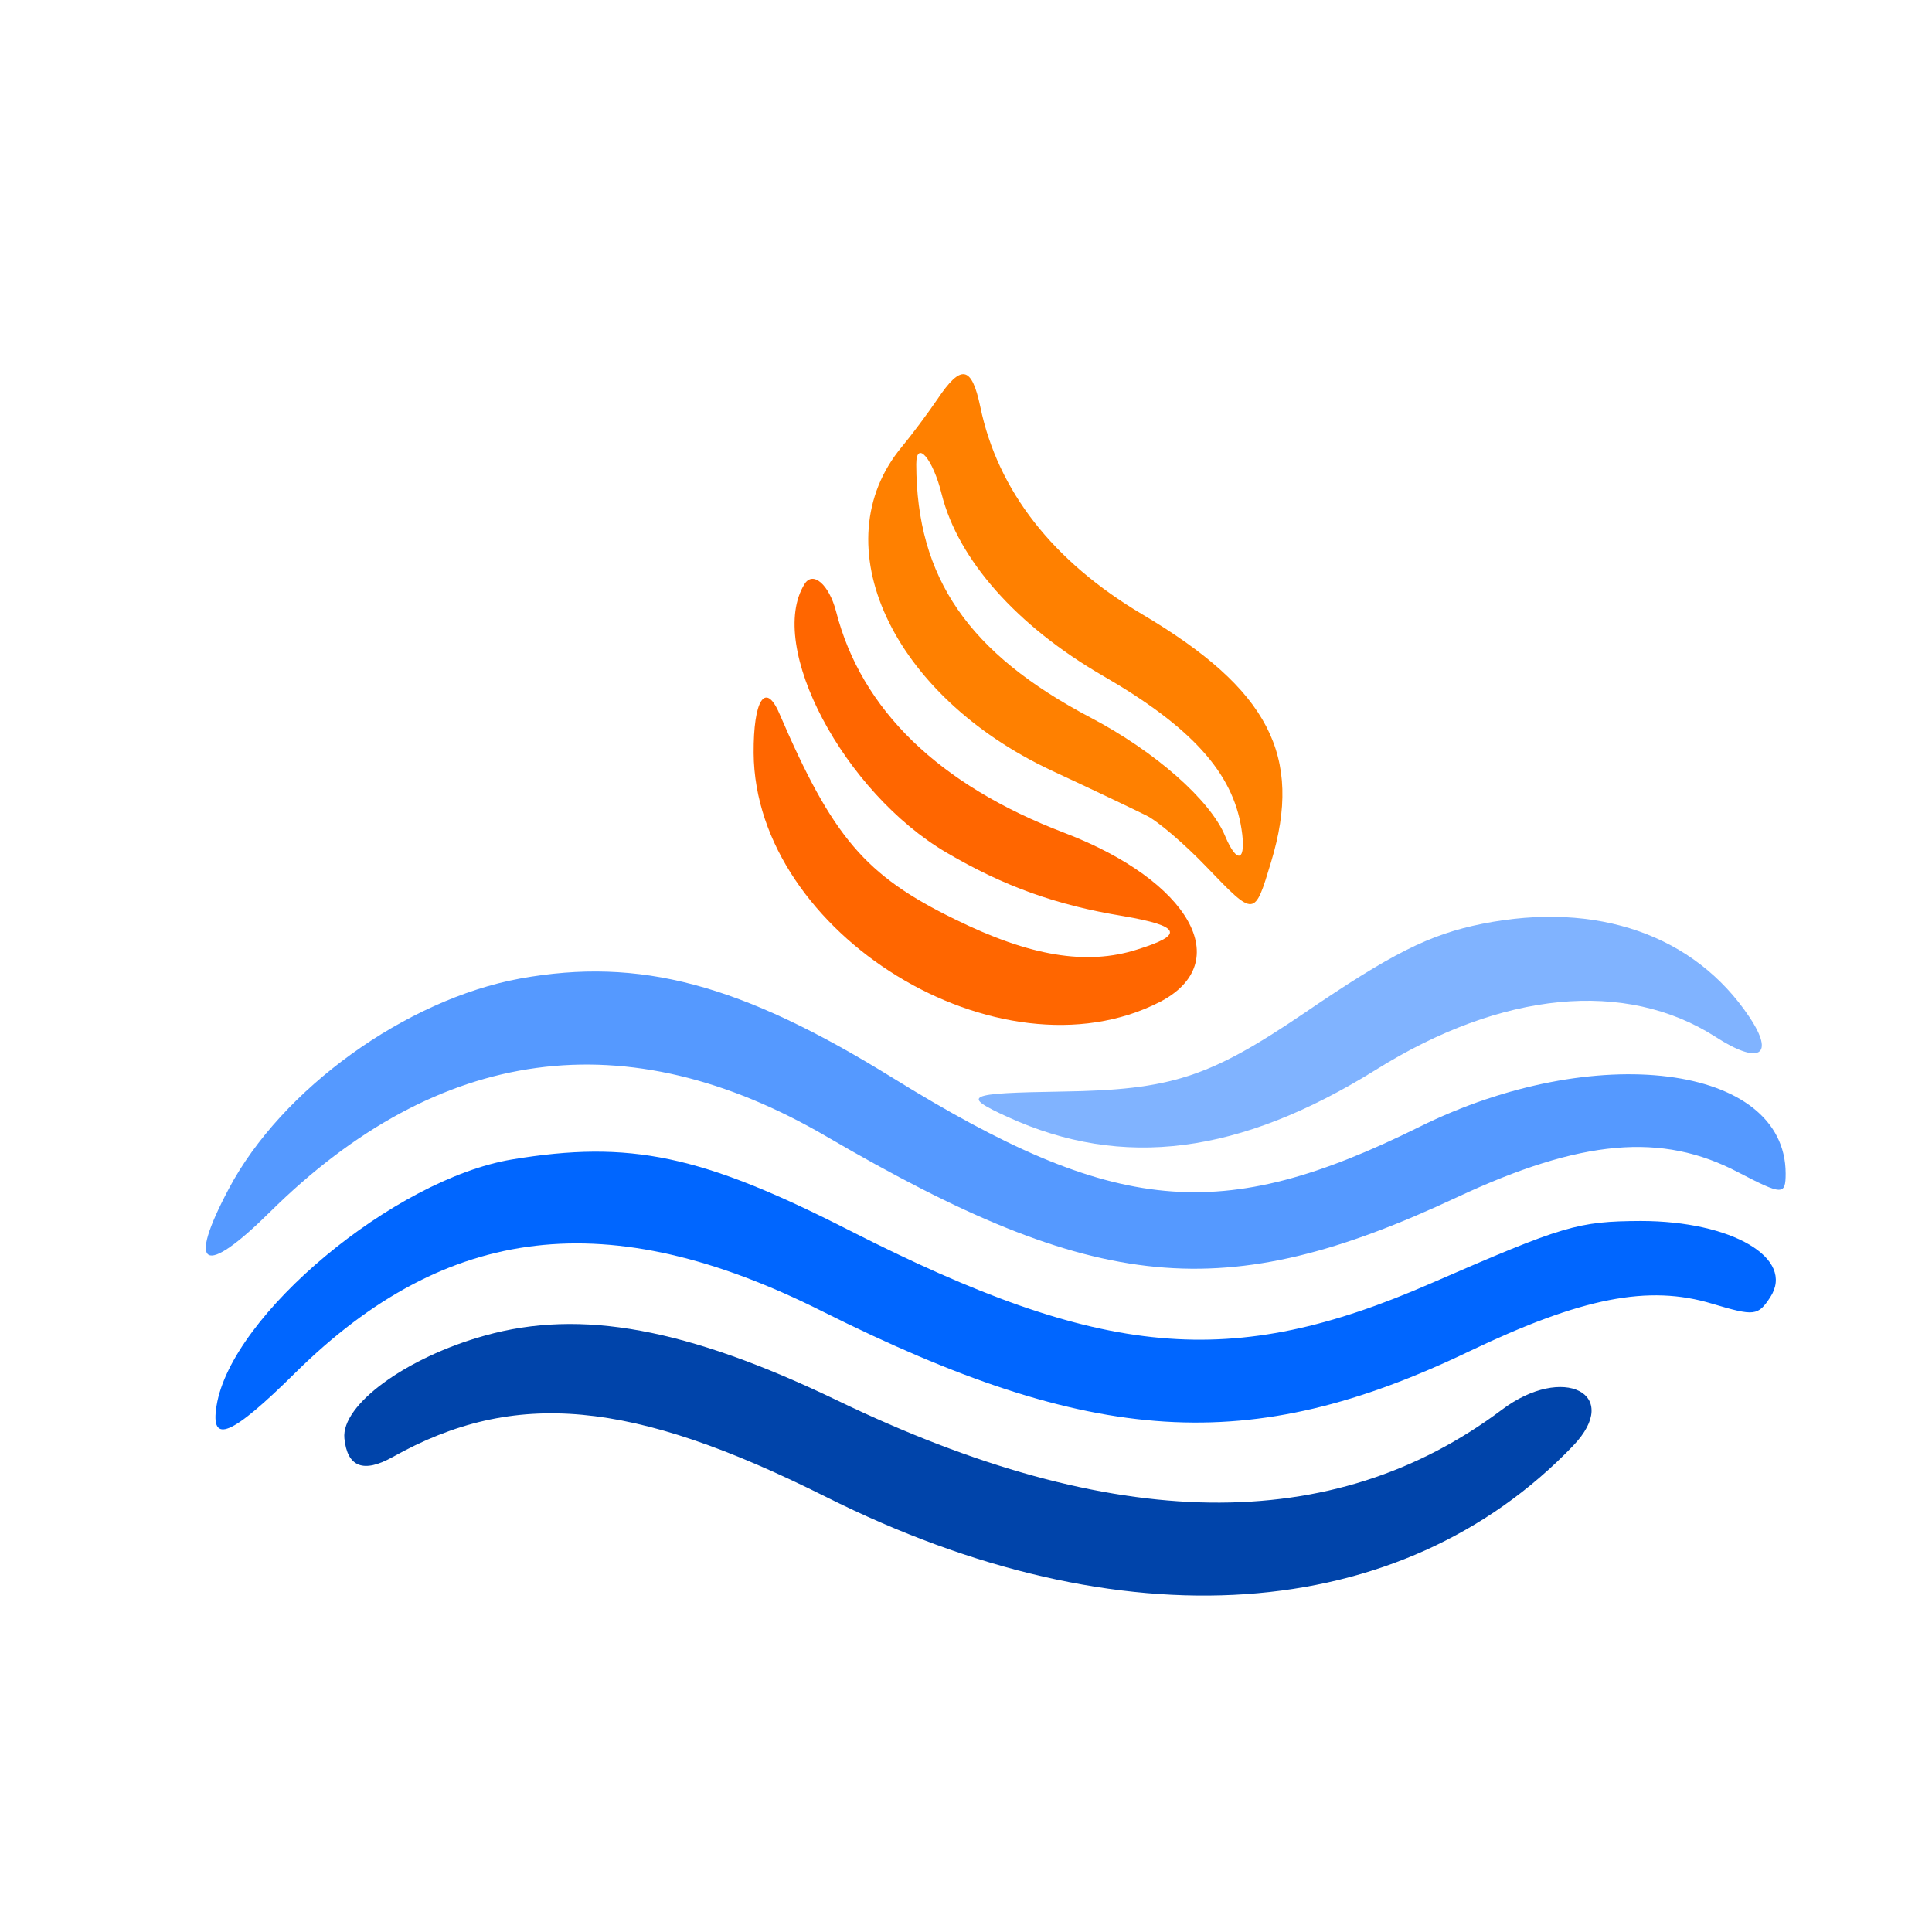
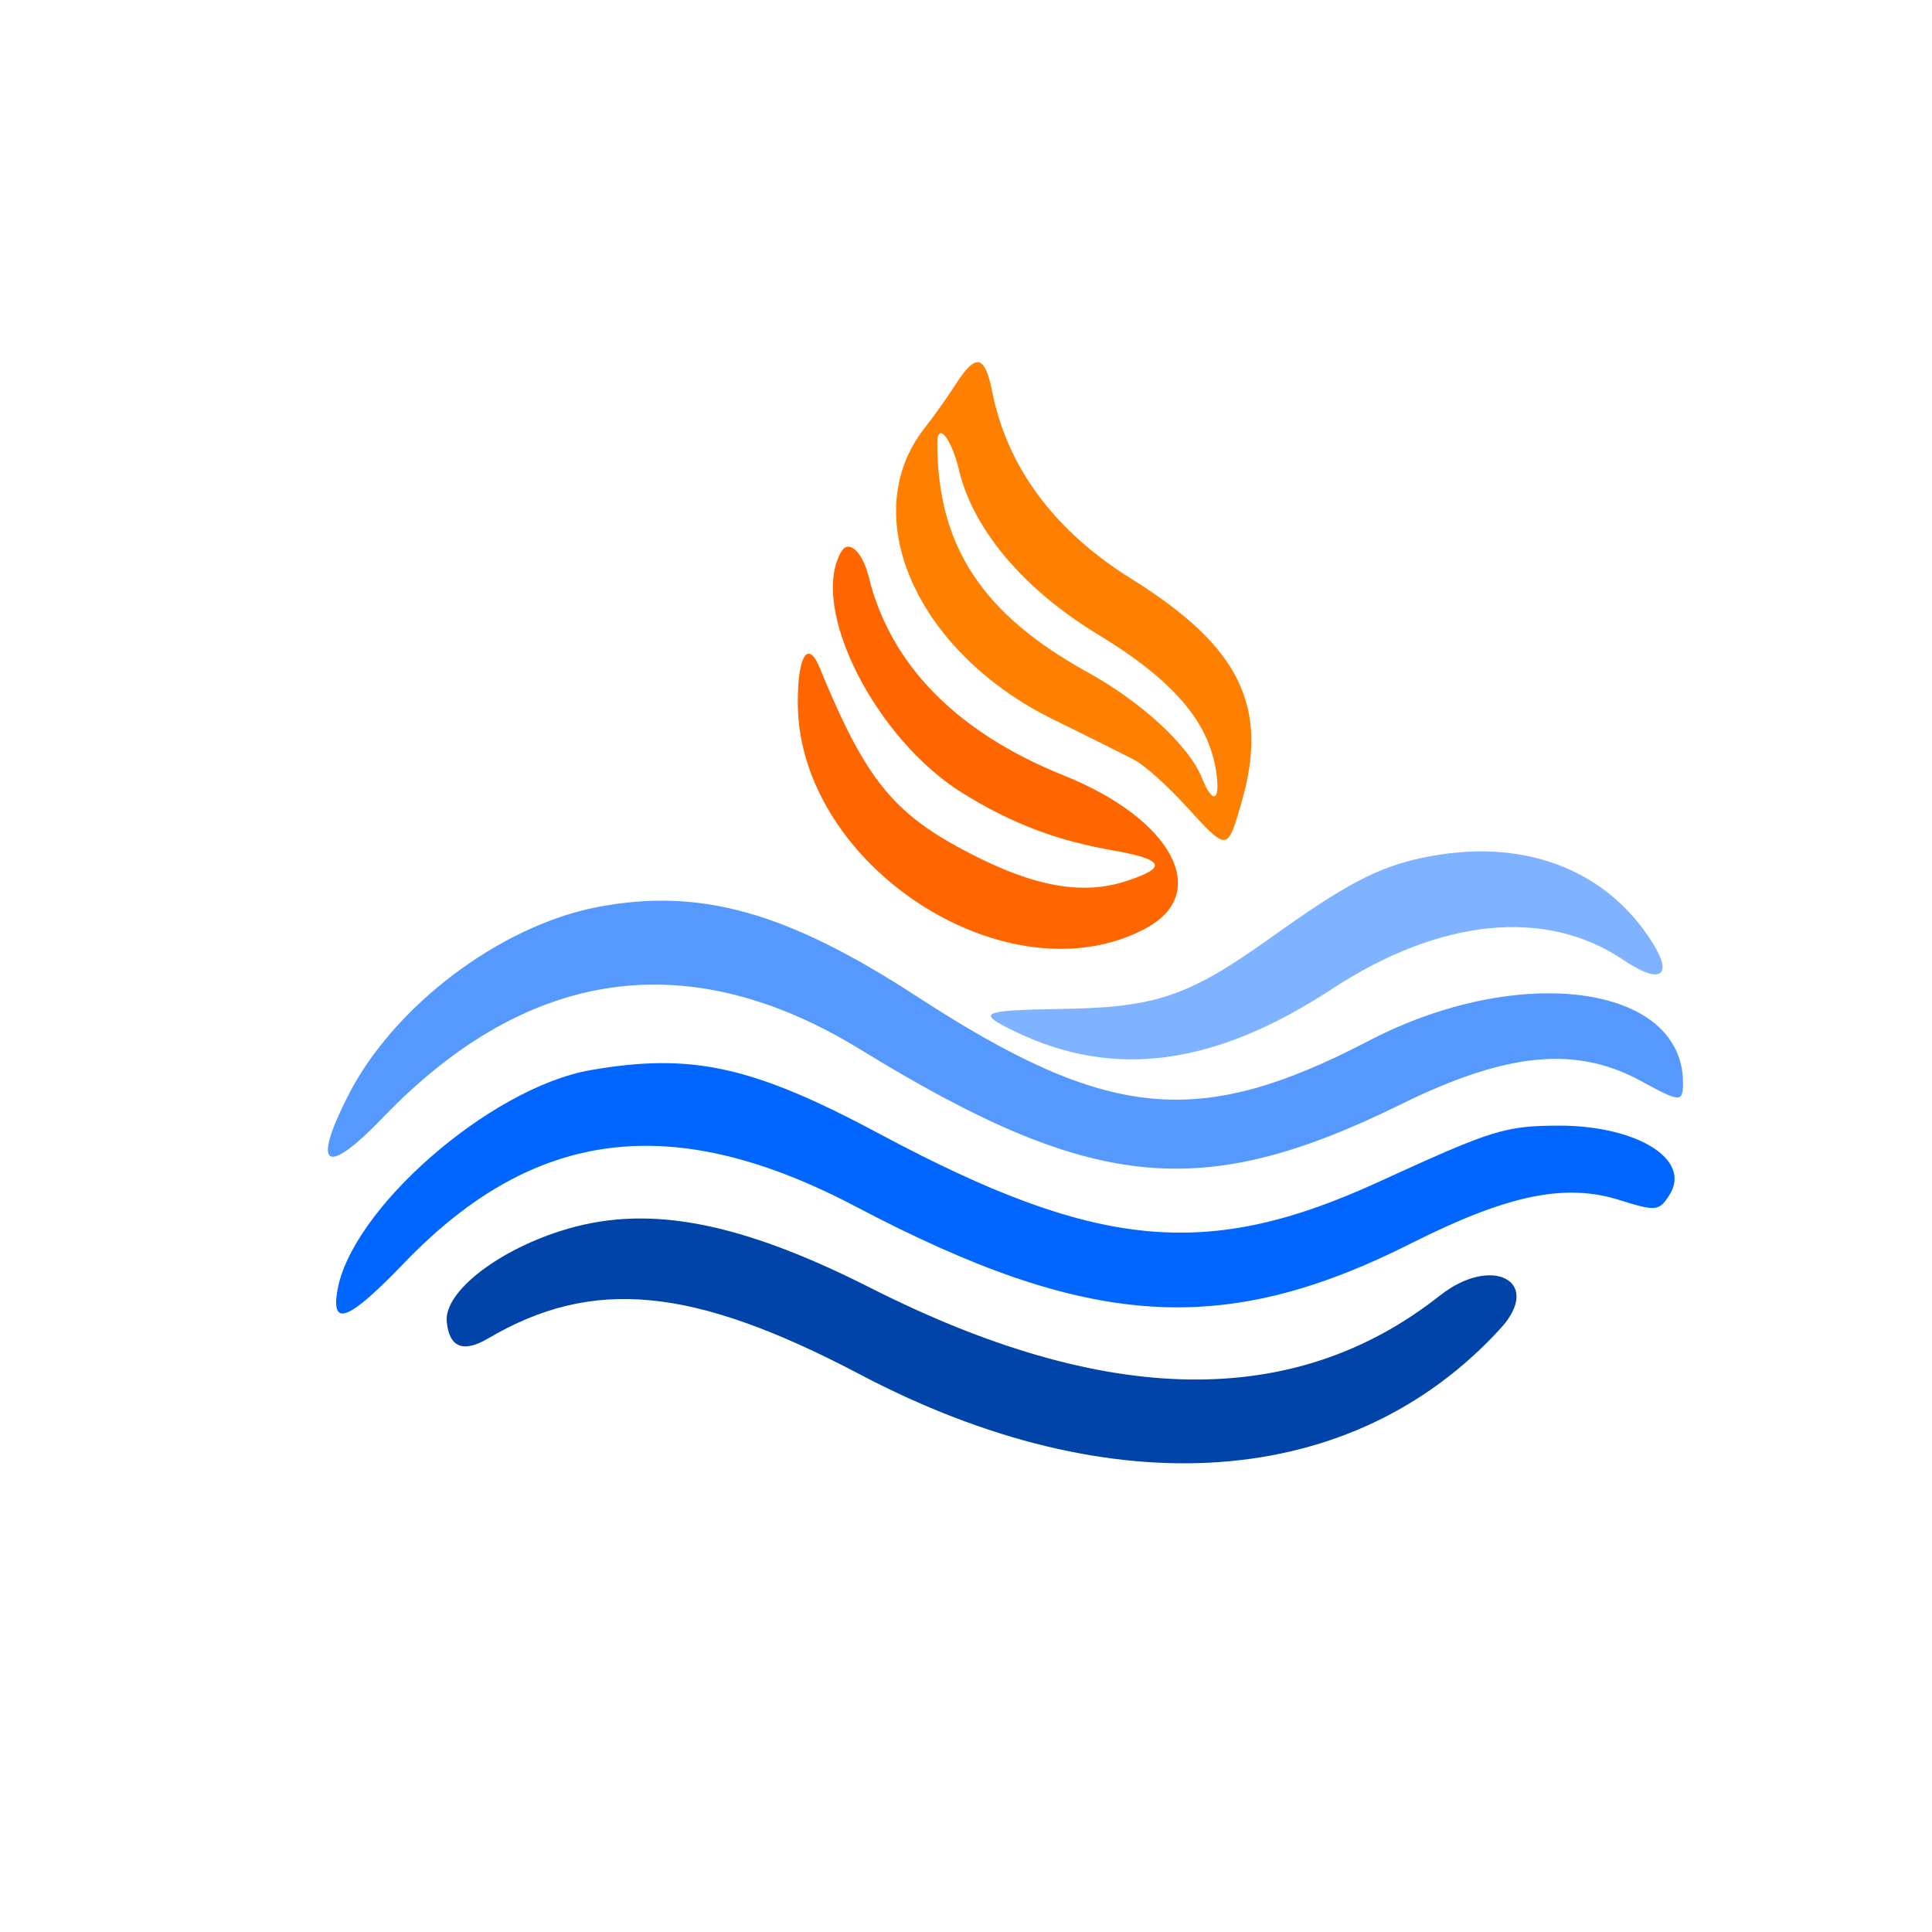
- <svg xmlns="http://www.w3.org/2000/svg" viewBox="0 0 300 300">
-   <path d="M145.526 62.044c-1.5 2.2-4 5.55-5.5 7.35-12.5 15.05-1.6 38.6 23.25 50.25 6.35 2.95 12.95 6.1 14.75 7 1.75.85 5.95 4.45 9.3 7.95 7.55 7.85 7.45 7.85 10.05-.75 5-16.5-.35-26.8-20-38.45-13.9-8.25-22.45-19.2-25.15-32.2-1.35-6.45-3-6.7-6.7-1.15zm.7 14.7c2.55 10.15 11.65 20.45 25.05 28.2 13.75 7.95 20.15 15.05 21.5 23.75.8 5.05-.65 5.65-2.55 1.1-2.3-5.55-10.85-13.1-20.85-18.35-19-10-27.05-21.7-27.1-39.35 0-3.9 2.6-.85 3.95 4.65z" fill="#ff8000" />
-   <path d="M230.176 143.444c-8.2 1.65-14 4.55-27.85 14-14.55 9.85-20.5 11.8-37.35 12.05-15.05.25-15.8.6-8.5 3.95 17.85 8.15 36 5.85 57.2-7.35 19.55-12.2 38.7-14.05 52.7-5.1 6.8 4.4 9.3 2.95 5.25-3.1-8.5-12.7-23.65-18-41.45-14.45z" style="fill:#80b3ff" />
-   <path d="M124.926 90.694c-5.95 9.6 6.1 32.35 22.05 41.7 8.85 5.2 17 8.15 27.4 9.85 9 1.55 9.6 2.9 2.2 5.2-7.85 2.5-16.65 1.05-28.3-4.7-13.95-6.8-19-12.75-27.3-32.05-2.15-4.9-4-1.95-3.95 6.25.2 28.05 38.2 51.35 63.05 38.65 11.85-6.1 4.7-18.8-14.75-26.25-19.55-7.45-31.6-19.15-35.5-34.4-1.1-4.2-3.6-6.35-4.9-4.25z" style="fill:#f60" />
-   <path d="M80.776 151.944c-17.75 3.25-37.05 17.15-45.25 32.65-6.55 12.35-3.9 13.8 6.4 3.6 26.2-25.9 55.35-29.85 86.45-11.7 41.9 24.45 61.7 26.35 97.9 9.4 19.25-9 31.8-10.1 43.65-3.85 6.85 3.55 7.35 3.6 7.35.15-.05-16.95-29.7-20.7-56.9-7.2-30.8 15.25-47.2 13.75-81.8-7.65-23.6-14.6-39.25-18.75-57.8-15.4z" style="fill:#59f" />
-   <path d="M79.476 180.044c-18.25 3.05-43.6 24.15-45.85 38.25-1 6.1 2.3 4.7 12.25-5.15 23.5-23.2 48.65-26.15 81.75-9.55 42.05 21.05 66.4 22.6 100.5 6.25 17.45-8.35 27.85-10.4 37.75-7.4 6.55 1.95 7.1 1.9 9-1 3.95-6.05-5.95-11.85-20.1-11.85-9.8.05-11.95.7-32.5 9.65-31.1 13.6-51.05 11.8-90.3-8.15-23.05-11.75-34.15-14.1-52.5-11.05z" style="fill:#06f" />
-   <path d="M75.276 207.394c-12.2 3.4-22.3 10.75-21.8 15.95.45 4.45 2.95 5.45 7.5 2.9 18.95-10.6 37.05-8.95 67.3 6.2 45.8 22.95 89.25 19.95 116-7.95 7.7-8.05-1.55-12.75-11.05-5.6-26.25 19.7-60.35 19.25-103.25-1.45-23.3-11.2-39.75-14.25-54.7-10.05z" style="fill:#04a" />
-   <style>@media (prefers-color-scheme:dark){:root{filter:contrast(.385) brightness(4.5)}}</style>
+ <svg xmlns="http://www.w3.org/2000/svg" viewBox="0 0 300 300" version="1.1" id="svg6">
+   <defs id="defs6" />
+   <path d="m 148.327,59.794 c -1.287,1.983 -3.431,5.004 -4.718,6.626 -10.722,13.568 -1.372,34.799 19.943,45.302 5.447,2.66 11.108,5.499 12.652,6.311 1.501,0.766 5.104,4.012 7.977,7.167 6.476,7.077 6.39,7.077 8.62,-0.676 4.289,-14.875 -0.3,-24.161 -17.155,-34.664 -11.923,-7.438 -19.257,-17.31 -21.573,-29.03 -1.158,-5.815 -2.573,-6.04 -5.747,-1.037 z m 0.6,13.253 c 2.187,9.151 9.993,18.436 21.487,25.423 11.794,7.167 17.284,13.568 18.442,21.412 0.686,4.553 -0.558,5.094 -2.187,0.992 -1.973,-5.004 -9.307,-11.81 -17.884,-16.543 -16.297,-9.015 -23.202,-19.563 -23.245,-35.476 0,-3.516 2.23,-0.766 3.388,4.192 z" fill="#ff8000" id="path1" style="stroke-width:0.879" />
+   <path d="m 220.936,133.179 c -7.034,1.488 -12.009,4.102 -23.889,12.622 -12.48,8.88 -17.584,10.638 -32.037,10.864 -12.909,0.225 -13.553,0.541 -7.291,3.561 15.311,7.348 30.879,5.274 49.064,-6.626 16.769,-10.999 33.195,-12.667 45.204,-4.598 5.833,3.967 7.977,2.66 4.503,-2.795 -7.291,-11.45 -20.286,-16.228 -35.554,-13.027 z" style="fill:#80b3ff;stroke-width:0.879" id="path2" />
+   <path d="m 130.657,85.623 c -5.104,8.655 5.232,29.165 18.914,37.594 7.591,4.688 14.582,7.348 23.503,8.88 7.72,1.397 8.234,2.614 1.887,4.688 -6.733,2.254 -14.282,0.947 -24.274,-4.237 -11.966,-6.13 -16.297,-11.495 -23.417,-28.894 -1.844,-4.418 -3.431,-1.758 -3.388,5.635 0.172,25.288 32.766,46.294 54.082,34.844 10.164,-5.499 4.031,-16.949 -12.652,-23.665 -16.769,-6.716 -27.105,-17.264 -30.45,-31.013 -0.944,-3.786 -3.088,-5.725 -4.203,-3.832 z" style="fill:#ff6600;stroke-width:0.879" id="path3" />
+   <path d="m 92.787,140.842 c -15.225,2.93 -31.78,15.461 -38.813,29.435 -5.618,11.134 -3.345,12.441 5.49,3.246 22.473,-23.35 47.477,-26.911 74.153,-10.548 35.94,22.043 52.924,23.756 83.974,8.474 16.512,-8.114 27.277,-9.106 37.441,-3.471 5.876,3.2 6.305,3.246 6.305,0.135 -0.043,-15.281 -25.475,-18.662 -48.806,-6.491 -26.419,13.748 -40.486,12.396 -70.164,-6.897 C 122.122,141.563 108.699,137.822 92.787,140.842 Z" style="fill:#5599ff;stroke-width:0.879" id="path4" />
+   <path d="m 91.672,166.175 c -15.654,2.75 -37.398,21.772 -39.328,34.484 -0.858,5.499 1.973,4.237 10.508,-4.643 20.157,-20.916 41.73,-23.575 70.122,-8.61 36.069,18.977 56.955,20.375 86.204,5.635 14.968,-7.528 23.889,-9.376 32.38,-6.671 5.618,1.758 6.09,1.713 7.72,-0.902 3.388,-5.454 -5.104,-10.683 -17.241,-10.683 -8.406,0.045 -10.25,0.631 -27.877,8.7 -26.676,12.261 -43.788,10.638 -77.455,-7.348 -19.771,-10.593 -29.292,-12.712 -45.032,-9.962 z" style="fill:#0066ff;stroke-width:0.879" id="path5" />
+   <path d="m 88.07,190.832 c -10.465,3.065 -19.128,9.692 -18.699,14.38 0.386,4.012 2.53,4.913 6.433,2.614 16.254,-9.556 31.78,-8.069 57.727,5.59 39.285,20.69 76.555,17.986 99.5,-7.167 6.605,-7.257 -1.33,-11.495 -9.478,-5.049 -22.516,17.76 -51.766,17.355 -88.563,-1.307 -19.986,-10.097 -34.096,-12.847 -46.919,-9.06 z" style="fill:#0044aa;stroke-width:0.879" id="path6" />
+   <style id="style6">@media (prefers-color-scheme:dark){:root{filter:contrast(.385) brightness(4.5)}}</style>
</svg>
